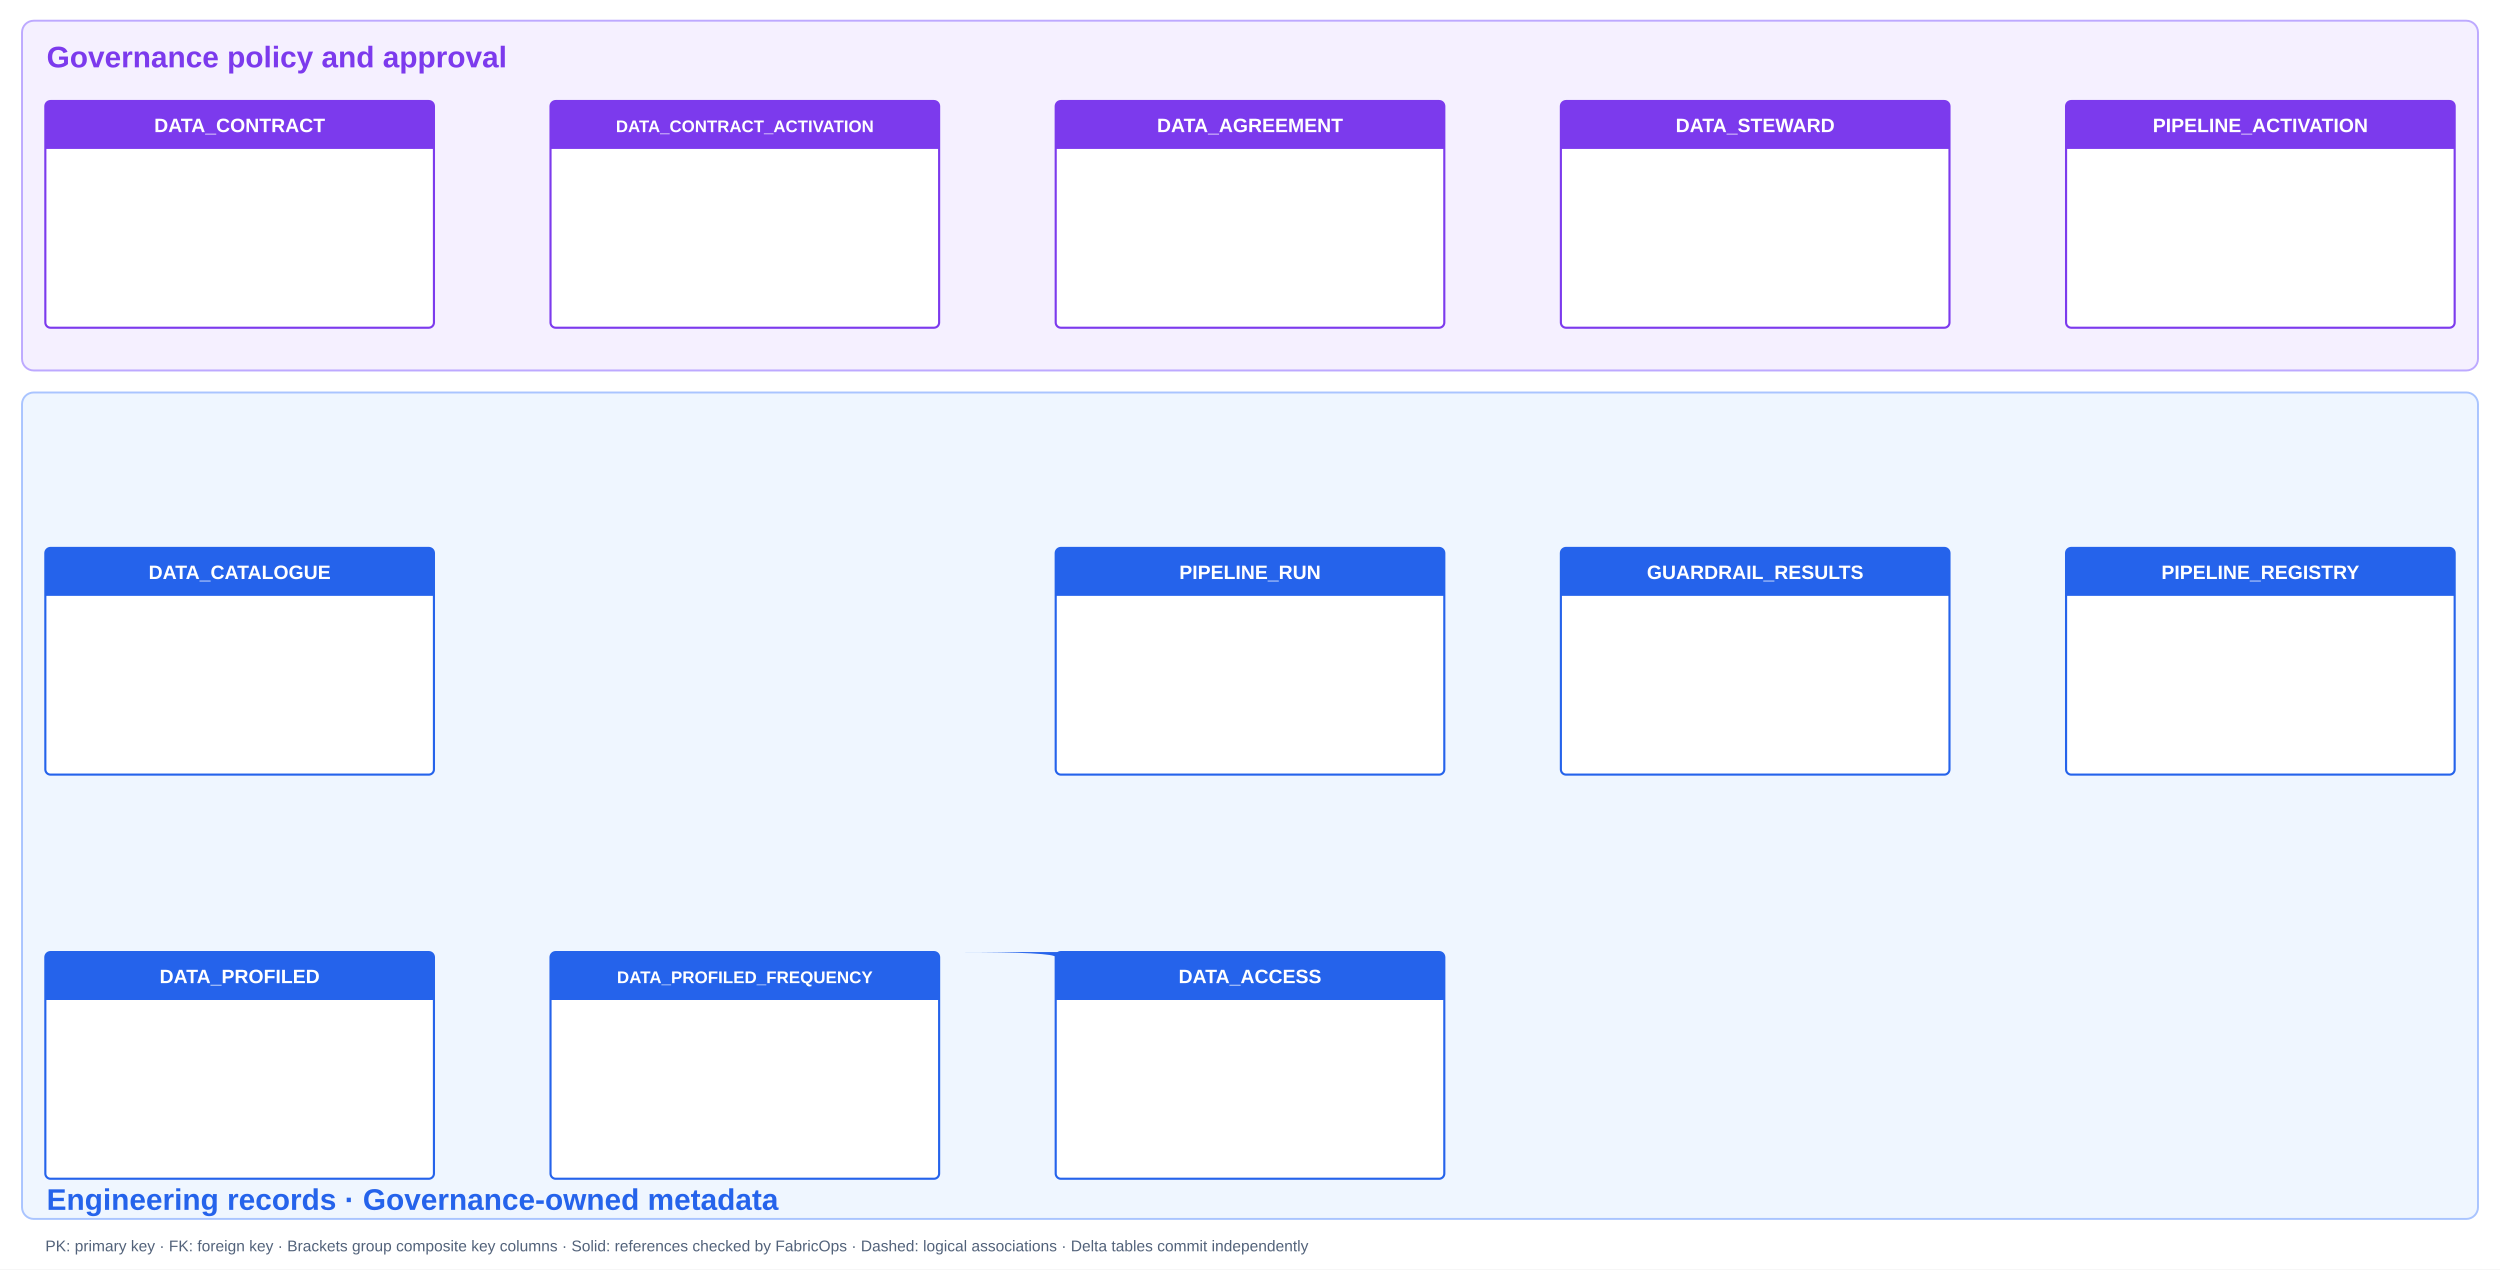
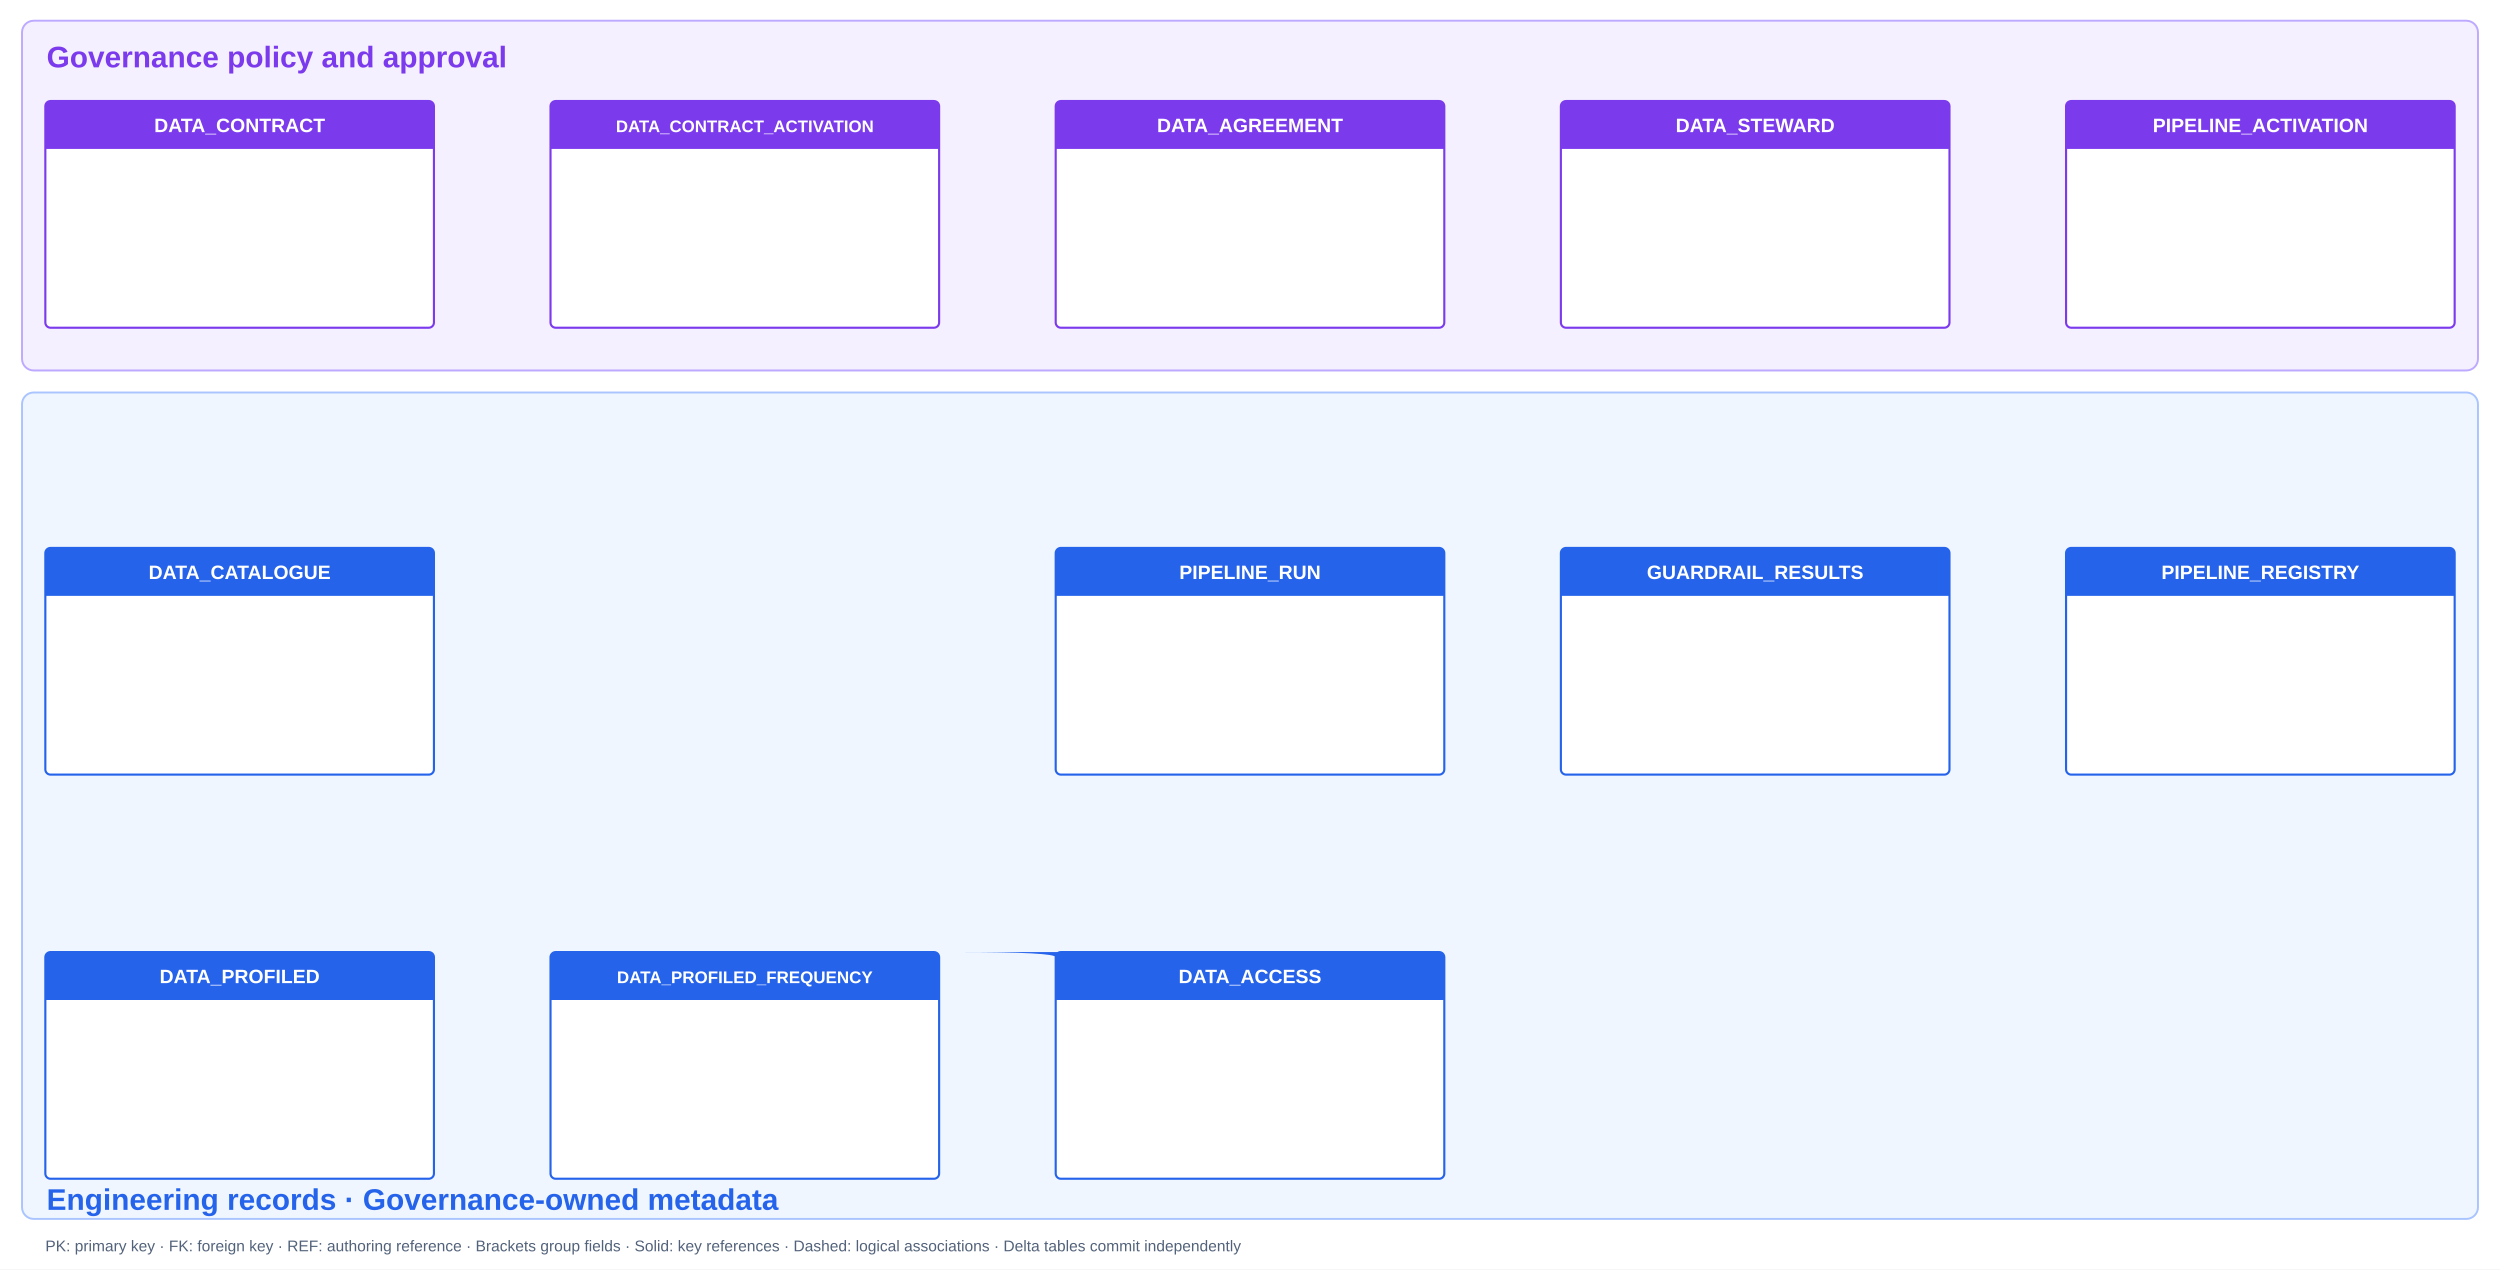
<svg xmlns="http://www.w3.org/2000/svg" xmlns:xlink="http://www.w3.org/1999/xlink" width="1930" height="980" viewBox="0 0 1930 980" role="img" aria-label="FabricOps metadata relationship diagram">
  <rect width="1930" height="980" fill="#FFFFFF" />
  <rect x="17" y="16" width="1896" height="270" rx="9" fill="#F5F0FF" stroke="#BDA9FF" stroke-width="1.5" />
  <rect x="17" y="303" width="1896" height="638" rx="9" fill="#EFF6FF" stroke="#A9C4FF" stroke-width="1.5" />
  <text x="36" y="52" font-size="23" font-family="Segoe UI, Arial, sans-serif" font-weight="700" fill="#7C3AED">Governance policy and approval</text>
  <text x="36" y="934" font-size="23" font-family="Segoe UI, Arial, sans-serif" font-weight="700" fill="#2563EB">Engineering records · Governance-owned metadata</text>
  <a xlink:href="https://voycepeh.github.io/FabricOps-Starter-Kit/reference/metadata/metadata_data_steward/" target="_blank">
    <rect x="1205" y="78" width="300" height="175" rx="4" fill="white" stroke="#7C3AED" stroke-width="1.65" />
    <path d="M1209 78H1501Q1505 78 1505 82V115H1205V82Q1205 78 1209 78Z" fill="#7C3AED" />
    <text x="1355" y="102" text-anchor="middle" font-size="15" font-weight="700" font-family="Segoe UI, Arial, sans-serif" fill="white">DATA_STEWARD</text>
  </a>
  <a xlink:href="https://voycepeh.github.io/FabricOps-Starter-Kit/reference/metadata/metadata_data_agreement/" target="_blank">
    <rect x="815" y="78" width="300" height="175" rx="4" fill="white" stroke="#7C3AED" stroke-width="1.65" />
    <path d="M819 78H1111Q1115 78 1115 82V115H815V82Q815 78 819 78Z" fill="#7C3AED" />
    <text x="965" y="102" text-anchor="middle" font-size="15" font-weight="700" font-family="Segoe UI, Arial, sans-serif" fill="white">DATA_AGREEMENT</text>
  </a>
  <a xlink:href="https://voycepeh.github.io/FabricOps-Starter-Kit/reference/metadata/metadata_data_contract_activation/" target="_blank">
    <rect x="425" y="78" width="300" height="175" rx="4" fill="white" stroke="#7C3AED" stroke-width="1.65" />
    <path d="M429 78H721Q725 78 725 82V115H425V82Q425 78 429 78Z" fill="#7C3AED" />
    <text x="575" y="102" text-anchor="middle" font-size="13" font-weight="700" font-family="Segoe UI, Arial, sans-serif" fill="white">DATA_CONTRACT_ACTIVATION</text>
  </a>
  <a xlink:href="https://voycepeh.github.io/FabricOps-Starter-Kit/reference/metadata/metadata_data_contract/" target="_blank">
    <rect x="35" y="78" width="300" height="175" rx="4" fill="white" stroke="#7C3AED" stroke-width="1.65" />
    <path d="M39 78H331Q335 78 335 82V115H35V82Q35 78 39 78Z" fill="#7C3AED" />
    <text x="185" y="102" text-anchor="middle" font-size="15" font-weight="700" font-family="Segoe UI, Arial, sans-serif" fill="white">DATA_CONTRACT</text>
  </a>
  <a xlink:href="https://voycepeh.github.io/FabricOps-Starter-Kit/reference/metadata/metadata_guardrail_results/" target="_blank">
    <rect x="1205" y="423" width="300" height="175" rx="4" fill="white" stroke="#2563EB" stroke-width="1.65" />
    <path d="M1209 423H1501Q1505 423 1505 427V460H1205V427Q1205 423 1209 423Z" fill="#2563EB" />
    <text x="1355" y="447" text-anchor="middle" font-size="15" font-weight="700" font-family="Segoe UI, Arial, sans-serif" fill="white">GUARDRAIL_RESULTS</text>
  </a>
  <a xlink:href="https://voycepeh.github.io/FabricOps-Starter-Kit/reference/metadata/metadata_pipeline_run/" target="_blank">
    <rect x="815" y="423" width="300" height="175" rx="4" fill="white" stroke="#2563EB" stroke-width="1.65" />
    <path d="M819 423H1111Q1115 423 1115 427V460H815V427Q815 423 819 423Z" fill="#2563EB" />
    <text x="965" y="447" text-anchor="middle" font-size="15" font-weight="700" font-family="Segoe UI, Arial, sans-serif" fill="white">PIPELINE_RUN</text>
  </a>
  <a xlink:href="https://voycepeh.github.io/FabricOps-Starter-Kit/reference/metadata/metadata_data_catalogue/" target="_blank">
    <rect x="35" y="423" width="300" height="175" rx="4" fill="white" stroke="#2563EB" stroke-width="1.65" />
    <path d="M39 423H331Q335 423 335 427V460H35V427Q35 423 39 423Z" fill="#2563EB" />
    <text x="185" y="447" text-anchor="middle" font-size="15" font-weight="700" font-family="Segoe UI, Arial, sans-serif" fill="white">DATA_CATALOGUE</text>
  </a>
  <a xlink:href="https://voycepeh.github.io/FabricOps-Starter-Kit/reference/metadata/metadata_data_profiled_frequency/" target="_blank">
    <rect x="425" y="735" width="300" height="175" rx="4" fill="white" stroke="#2563EB" stroke-width="1.65" />
    <path d="M429 735H721Q725 735 725 739V772H425V739Q425 735 429 735Z" fill="#2563EB" />
    <text x="575" y="759" text-anchor="middle" font-size="13.1" font-weight="700" font-family="Segoe UI, Arial, sans-serif" fill="white">DATA_PROFILED_FREQUENCY</text>
  </a>
  <a xlink:href="https://voycepeh.github.io/FabricOps-Starter-Kit/reference/metadata/metadata_data_profiled/" target="_blank">
    <rect x="35" y="735" width="300" height="175" rx="4" fill="white" stroke="#2563EB" stroke-width="1.65" />
    <path d="M39 735H331Q335 735 335 739V772H35V739Q35 735 39 735Z" fill="#2563EB" />
    <text x="185" y="759" text-anchor="middle" font-size="15" font-weight="700" font-family="Segoe UI, Arial, sans-serif" fill="white">DATA_PROFILED</text>
  </a>
  <a xlink:href="https://voycepeh.github.io/FabricOps-Starter-Kit/reference/metadata/metadata_data_access/" target="_blank">
    <rect x="815" y="735" width="300" height="175" rx="4" fill="white" stroke="#2563EB" stroke-width="1.65" />
    <path d="M819 735H1111Q1115 735 1115 739V772H815V739Q815 735 739 735Z" fill="#2563EB" />
    <text x="965" y="759" text-anchor="middle" font-size="15" font-weight="700" font-family="Segoe UI, Arial, sans-serif" fill="white">DATA_ACCESS</text>
  </a>
  <a xlink:href="https://voycepeh.github.io/FabricOps-Starter-Kit/reference/metadata/metadata_pipeline_activation/" target="_blank">
    <rect x="1595" y="78" width="300" height="175" rx="4" fill="white" stroke="#7C3AED" stroke-width="1.65" />
    <path d="M1599 78H1891Q1895 78 1895 82V115H1595V82Q1595 78 1599 78Z" fill="#7C3AED" />
    <text x="1745" y="102" text-anchor="middle" font-size="15" font-weight="700" font-family="Segoe UI, Arial, sans-serif" fill="white">PIPELINE_ACTIVATION</text>
  </a>
  <a xlink:href="https://voycepeh.github.io/FabricOps-Starter-Kit/reference/metadata/metadata_pipeline_registry/" target="_blank">
    <rect x="1595" y="423" width="300" height="175" rx="4" fill="white" stroke="#2563EB" stroke-width="1.65" />
    <path d="M1599 423H1891Q1895 423 1895 427V460H1595V427Q1595 423 1599 423Z" fill="#2563EB" />
    <text x="1745" y="447" text-anchor="middle" font-size="15" font-weight="700" font-family="Segoe UI, Arial, sans-serif" fill="white">PIPELINE_REGISTRY</text>
  </a>
-   <text x="35" y="966" font-size="12" font-family="Segoe UI, Arial, sans-serif" fill="#52627A">PK: primary key · FK: foreign key · Brackets group composite key columns · Solid: references checked by FabricOps · Dashed: logical associations · Delta tables commit independently</text>
+   <text x="35" y="966" font-size="12" font-family="Segoe UI, Arial, sans-serif" fill="#52627A">PK: primary key · FK: foreign key · REF: authoring reference · Brackets group fields · Solid: key references · Dashed: logical associations · Delta tables commit independently</text>
</svg>
